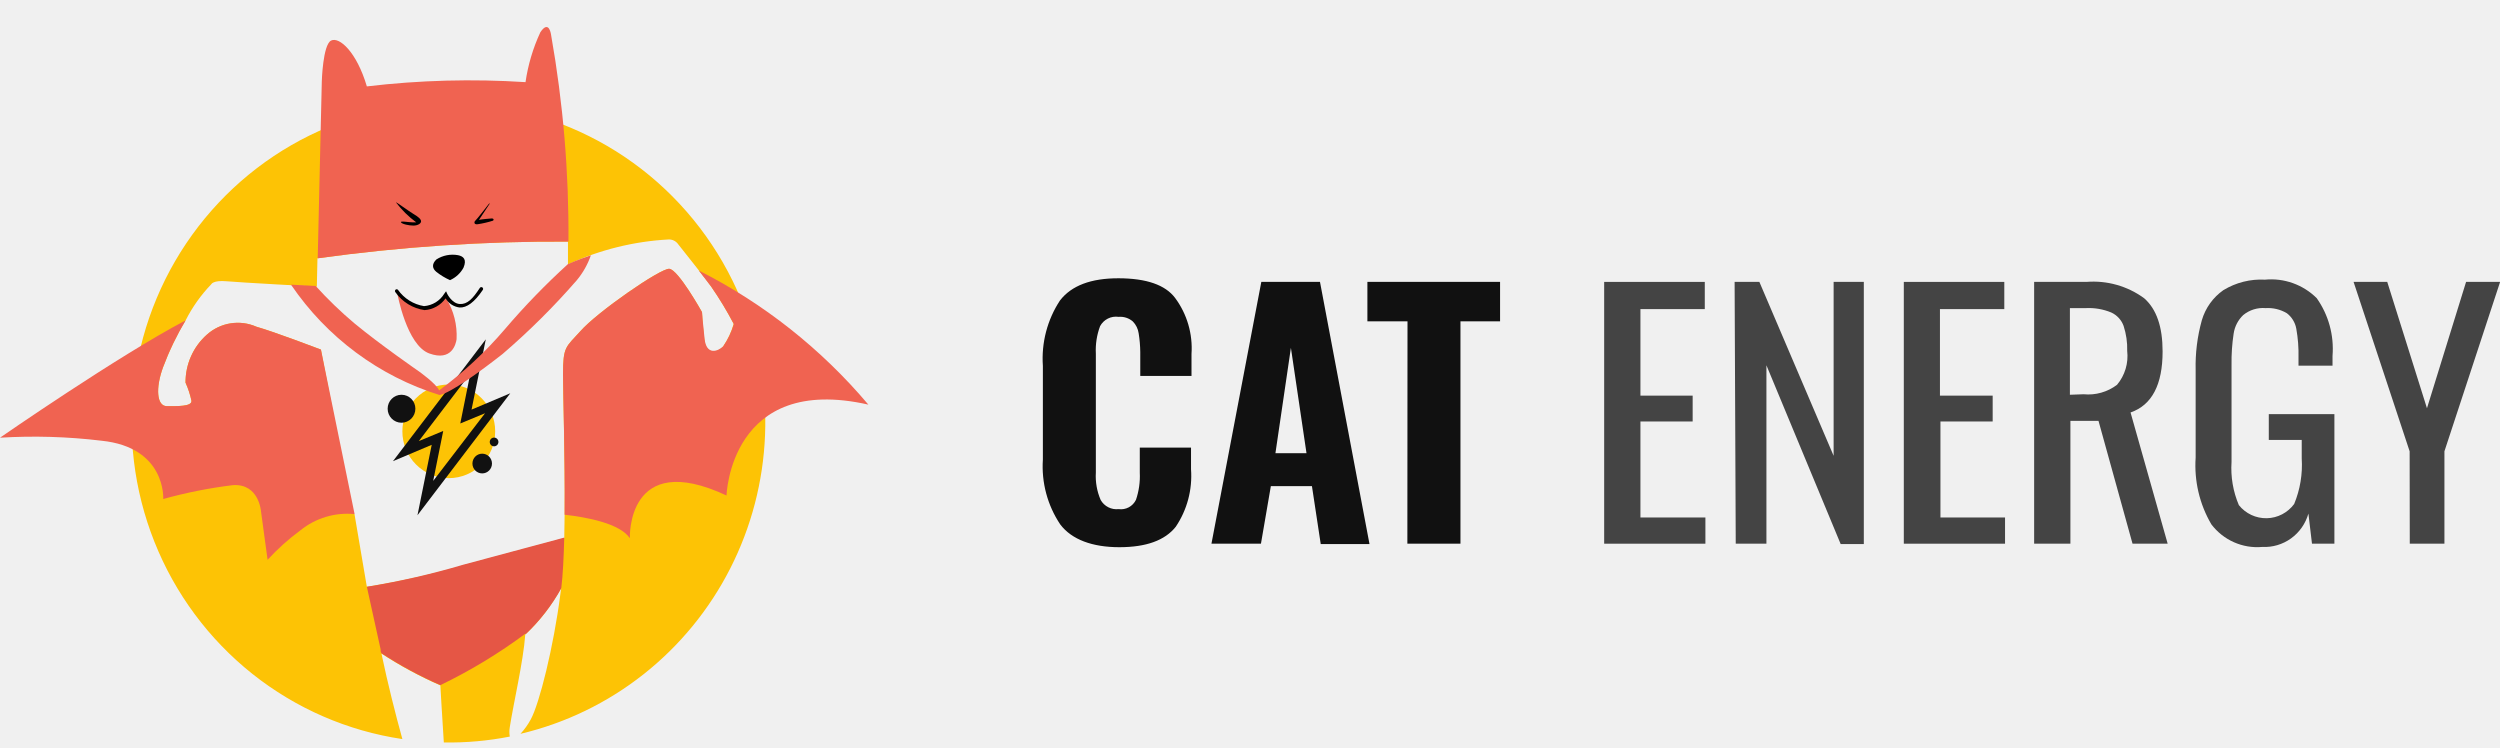
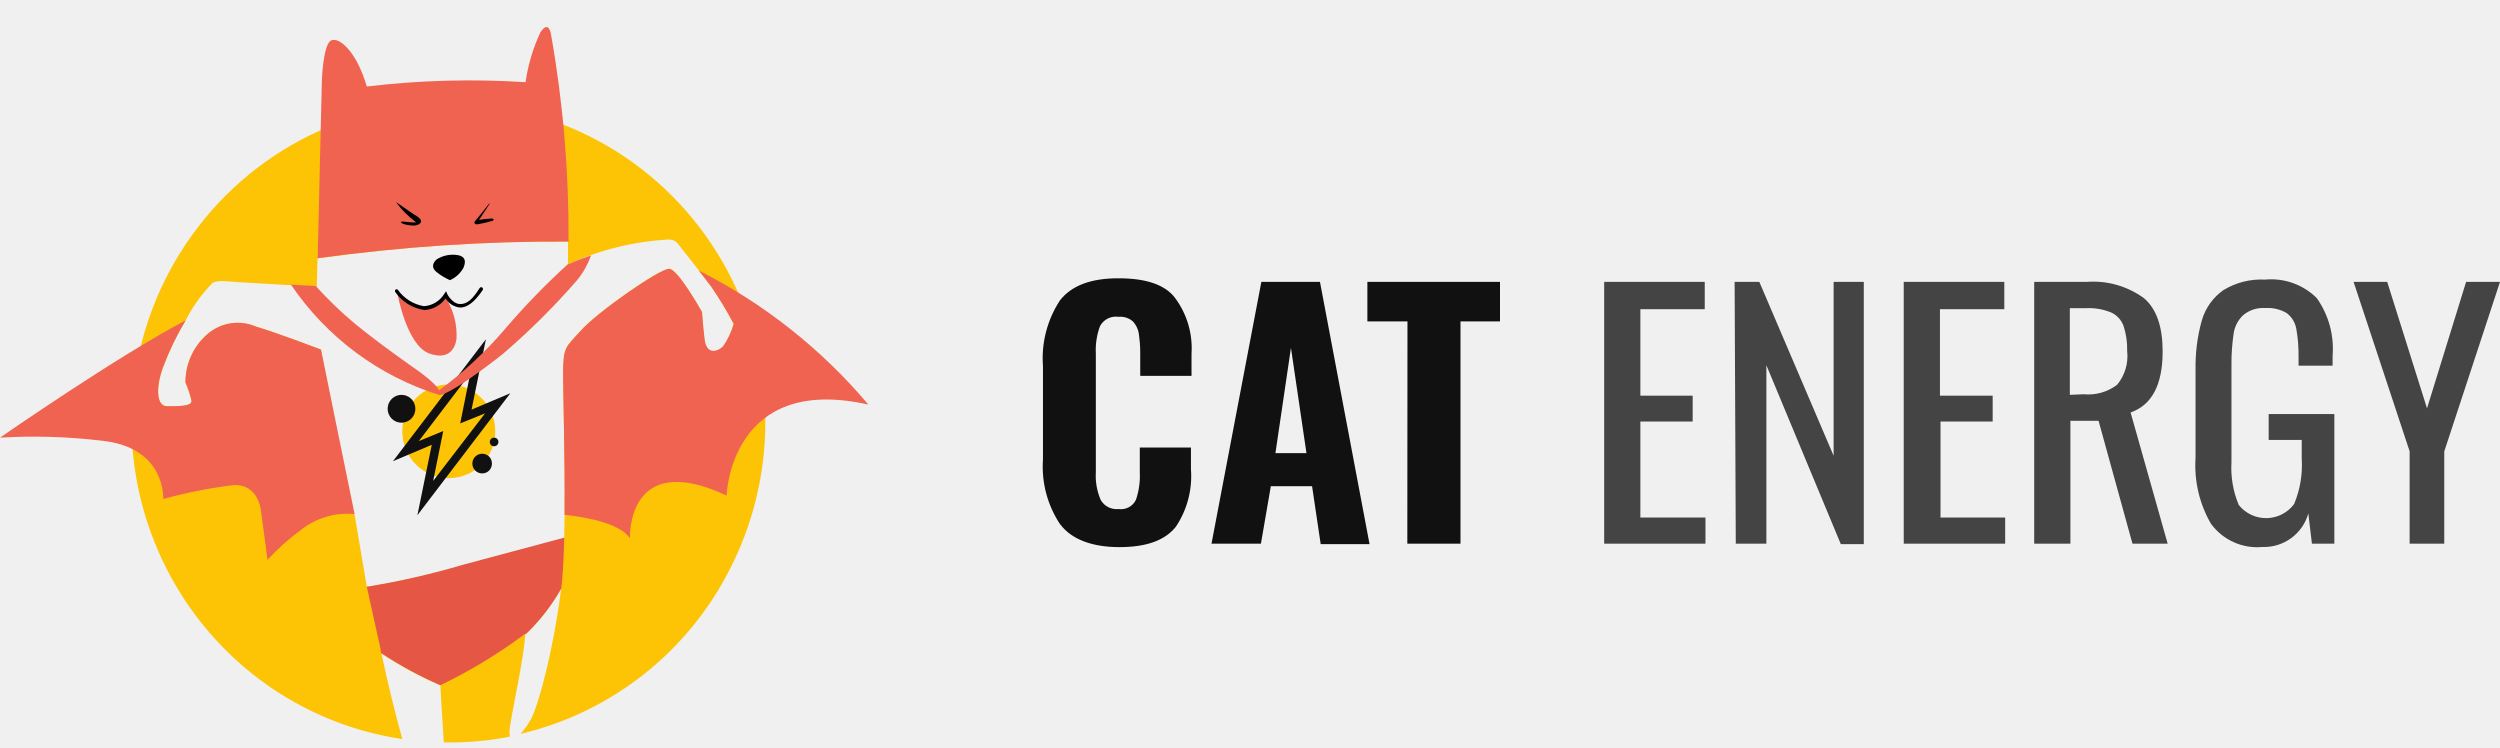
<svg xmlns="http://www.w3.org/2000/svg" width="174" height="52" viewBox="0 0 174 52" fill="none">
-   <g clip-path="url(#clip0_2403_706)">
-     <path d="M51.582 20.854C50.097 17.265 47.705 14.131 44.646 11.765C41.586 9.399 37.965 7.883 34.143 7.368C30.321 6.853 26.433 7.357 22.865 8.831C19.297 10.304 16.174 12.695 13.807 15.765C11.44 18.835 9.912 22.478 9.376 26.329C8.84 30.18 9.313 34.106 10.75 37.715C12.186 41.324 14.535 44.491 17.562 46.899C20.59 49.307 24.19 50.873 28.005 51.44C27.505 49.624 26.997 47.617 26.549 45.488C27.852 46.34 29.224 47.082 30.649 47.703C30.649 47.703 30.753 49.58 30.89 51.675C32.431 51.701 33.97 51.564 35.482 51.266C35.443 51.048 35.443 50.824 35.482 50.606C35.732 48.981 36.421 46.053 36.559 44.167C37.552 43.23 38.395 42.142 39.057 40.943L39.005 41.326C38.531 45.027 37.541 48.981 36.938 50.076C36.742 50.438 36.502 50.774 36.223 51.075C39.341 50.337 42.263 48.924 44.785 46.934C47.308 44.943 49.372 42.423 50.833 39.548C52.294 36.673 53.118 33.512 53.247 30.284C53.377 27.056 52.808 23.838 51.582 20.854ZM50.316 24.147C49.937 24.521 49.153 24.773 49.023 23.643C48.894 22.514 48.86 21.723 48.86 21.723C48.86 21.723 47.197 18.742 46.577 18.708C45.957 18.673 41.555 21.723 40.392 23.052C39.384 24.173 39.186 24.095 39.186 26.067C39.186 27.553 39.376 33.167 39.272 37.459L32.251 39.345C30.045 39.983 27.801 40.483 25.532 40.839L24.671 35.773H24.55L22.336 24.33C22.336 24.33 19.054 23.078 17.848 22.74C17.282 22.49 16.657 22.408 16.046 22.505C15.436 22.602 14.865 22.874 14.403 23.287C13.931 23.704 13.553 24.218 13.296 24.796C13.039 25.373 12.908 25.999 12.912 26.632C13.095 27.036 13.233 27.459 13.326 27.892C13.369 28.309 12.292 28.266 11.603 28.266C10.914 28.266 10.81 27.015 11.353 25.546C11.777 24.417 12.301 23.329 12.921 22.296C13.387 21.374 13.988 20.527 14.704 19.785C14.704 19.785 14.825 19.49 15.781 19.577C16.737 19.664 22.052 19.95 22.052 19.95L22.095 17.978C27.872 17.173 33.699 16.784 39.531 16.814C39.531 17.344 39.531 17.874 39.531 18.404C41.739 17.387 44.118 16.797 46.542 16.666C46.672 16.663 46.801 16.692 46.917 16.751C47.032 16.81 47.132 16.897 47.206 17.005C47.499 17.378 49.282 19.611 49.489 19.933C50.068 20.768 50.594 21.638 51.065 22.54C50.904 23.11 50.651 23.651 50.316 24.139V24.147Z" fill="#FDC305" />
-     <path d="M48.636 18.829C49.041 19.351 49.394 19.811 49.498 19.95C50.077 20.785 50.603 21.656 51.074 22.557C50.91 23.109 50.66 23.631 50.333 24.104C49.954 24.477 49.17 24.729 49.041 23.6C48.912 22.47 48.86 21.723 48.86 21.723C48.86 21.723 47.198 18.742 46.578 18.708C45.957 18.673 41.555 21.723 40.392 23.052C39.385 24.173 39.186 24.095 39.186 26.067C39.186 27.371 39.333 31.846 39.298 35.825C40.858 35.999 43.149 36.434 43.838 37.459C43.838 37.459 43.588 31.22 50.566 34.487C50.566 34.487 50.807 25.981 60.438 28.162C57.164 24.284 53.151 21.111 48.636 18.829Z" fill="#F06351" />
-     <path d="M39.565 16.814C39.6 11.999 39.197 7.191 38.359 2.45C38.359 2.45 38.23 1.321 37.61 2.242C37.098 3.343 36.75 4.514 36.576 5.717C32.894 5.479 29.198 5.578 25.533 6.013C24.826 3.623 23.62 2.537 23.043 2.824C22.466 3.111 22.397 5.674 22.397 5.674L22.113 17.978C27.896 17.172 33.728 16.783 39.565 16.814Z" fill="#F06351" />
-     <path d="M39.065 40.943C39.177 40.014 39.237 38.78 39.272 37.416L32.252 39.301C30.046 39.955 27.802 40.468 25.533 40.839L26.489 45.184C26.489 45.279 26.489 45.375 26.549 45.47C27.852 46.323 29.224 47.064 30.649 47.686C32.733 46.681 34.717 45.48 36.576 44.097V44.15C37.565 43.217 38.404 42.135 39.065 40.943Z" fill="#E55645" />
-     <path d="M27.566 14.094C27.523 14.007 28.427 14.685 28.78 14.893C29.133 15.102 29.306 15.258 29.306 15.406C29.306 15.554 29.082 15.701 28.772 15.701C28.462 15.701 27.979 15.597 27.91 15.475C27.841 15.354 28.427 15.475 28.72 15.475H28.97C28.439 15.084 27.967 14.619 27.566 14.094Z" fill="black" />
-     <path d="M34.026 14.189C34.026 14.189 33.165 15.302 33.087 15.354C33.01 15.406 32.941 15.649 33.251 15.606C33.607 15.552 33.959 15.471 34.302 15.362C34.397 15.31 34.362 15.189 34.199 15.206C34.035 15.223 33.613 15.249 33.337 15.302L34.069 14.198C34.069 14.198 34.095 14.094 34.026 14.189Z" fill="black" />
-     <path d="M31.322 19.498C31.721 19.321 32.051 19.016 32.26 18.63C32.502 18.056 32.26 17.839 31.881 17.761C31.36 17.665 30.822 17.77 30.374 18.056C30.038 18.378 30.081 18.69 30.374 18.925C30.665 19.155 30.983 19.348 31.322 19.498Z" fill="black" />
-     <path d="M31.011 20.593C30.912 20.79 30.778 20.967 30.615 21.115C30.37 21.314 30.068 21.429 29.754 21.445C29.279 21.492 28.805 21.355 28.427 21.062C28.253 20.96 28.099 20.828 27.971 20.672C27.884 20.577 27.779 20.503 27.66 20.454C27.66 20.454 28.306 24.026 29.874 24.599C31.442 25.172 31.735 23.939 31.778 23.608C31.83 22.62 31.584 21.638 31.072 20.793C31.072 20.532 31.054 20.706 31.011 20.593Z" fill="#F06351" />
-     <path d="M29.547 21.584C29.144 21.525 28.757 21.385 28.409 21.172C28.061 20.958 27.759 20.676 27.523 20.341C27.502 20.317 27.49 20.287 27.49 20.254C27.49 20.222 27.502 20.192 27.523 20.168C27.534 20.156 27.547 20.147 27.562 20.14C27.577 20.134 27.593 20.131 27.609 20.131C27.625 20.131 27.641 20.134 27.655 20.14C27.67 20.147 27.684 20.156 27.695 20.168C27.908 20.469 28.178 20.725 28.491 20.921C28.802 21.116 29.15 21.247 29.512 21.306C29.799 21.284 30.077 21.194 30.323 21.043C30.568 20.892 30.775 20.684 30.925 20.437L31.046 20.272L31.132 20.463C31.132 20.463 31.459 21.123 31.993 21.158C32.527 21.193 32.906 20.793 33.397 20.037C33.416 20.01 33.444 19.99 33.476 19.984C33.509 19.977 33.542 19.984 33.57 20.003C33.597 20.021 33.616 20.05 33.623 20.082C33.629 20.115 33.622 20.149 33.604 20.176C33.03 21.028 32.487 21.436 31.976 21.401C31.779 21.375 31.589 21.304 31.422 21.195C31.255 21.085 31.115 20.939 31.011 20.767C30.843 21.005 30.624 21.201 30.37 21.342C30.117 21.484 29.836 21.566 29.547 21.584Z" fill="black" />
-     <path d="M31.235 33.279C33.019 33.279 34.465 31.821 34.465 30.021C34.465 28.221 33.019 26.763 31.235 26.763C29.451 26.763 28.005 28.221 28.005 30.021C28.005 31.821 29.451 33.279 31.235 33.279Z" fill="#FDC305" />
-     <path d="M35.516 27.371L32.82 28.509L33.811 23.617L27.35 32.098L30.047 30.959L29.056 35.86L35.516 27.371ZM29.151 30.699L32.734 25.998L32.036 29.474L33.759 28.761L30.15 33.471L30.848 29.995L29.151 30.699Z" fill="#111111" />
-     <path d="M27.945 29.422C28.478 29.422 28.91 28.986 28.91 28.448C28.91 27.911 28.478 27.475 27.945 27.475C27.412 27.475 26.98 27.911 26.98 28.448C26.98 28.986 27.412 29.422 27.945 29.422Z" fill="#111111" />
-     <path d="M33.561 32.949C33.937 32.949 34.242 32.642 34.242 32.263C34.242 31.884 33.937 31.576 33.561 31.576C33.185 31.576 32.881 31.884 32.881 32.263C32.881 32.642 33.185 32.949 33.561 32.949Z" fill="#111111" />
-     <path d="M34.388 31.064C34.555 31.064 34.69 30.928 34.69 30.76C34.69 30.592 34.555 30.456 34.388 30.456C34.222 30.456 34.087 30.592 34.087 30.76C34.087 30.928 34.222 31.064 34.388 31.064Z" fill="#111111" />
-     <path d="M39.522 18.386C37.967 19.8 36.503 21.312 35.138 22.913C33.778 24.503 32.243 25.931 30.564 27.171C30.374 26.71 29.159 25.85 29.159 25.85C29.159 25.85 26.454 23.982 24.68 22.514C23.721 21.708 22.817 20.837 21.975 19.907L20.252 19.811C22.739 23.476 26.383 26.183 30.589 27.492C31.33 27.371 33.415 25.868 34.974 24.642C36.819 23.06 38.546 21.344 40.143 19.507C40.572 18.993 40.904 18.404 41.125 17.769C40.143 18.099 39.522 18.386 39.522 18.386Z" fill="#F06351" />
-     <path d="M22.337 24.33C22.337 24.33 19.055 23.078 17.849 22.74C17.282 22.49 16.657 22.408 16.047 22.505C15.436 22.602 14.866 22.874 14.403 23.287C13.931 23.704 13.554 24.218 13.296 24.796C13.039 25.373 12.908 25.999 12.913 26.632C13.095 27.036 13.233 27.459 13.326 27.892C13.369 28.309 12.293 28.266 11.603 28.266C10.914 28.266 10.811 27.015 11.354 25.546C11.777 24.417 12.302 23.329 12.921 22.296C8.227 24.764 0 30.464 0 30.464C2.353 30.321 4.714 30.391 7.055 30.673C11.578 31.133 11.362 34.731 11.362 34.731C12.953 34.288 14.574 33.966 16.212 33.766C18.038 33.645 18.168 35.608 18.168 35.608L18.624 38.962C19.317 38.206 20.082 37.519 20.907 36.912C21.97 36.053 23.324 35.648 24.68 35.782L22.337 24.33Z" fill="#F06351" />
-     <path d="M73.79 36.495C72.903 35.168 72.478 33.581 72.584 31.985V25.468C72.472 23.86 72.89 22.259 73.773 20.915C74.571 19.878 75.935 19.362 77.864 19.368C79.794 19.374 81.1 19.829 81.784 20.732C82.617 21.852 83.023 23.237 82.929 24.634V26.163H79.363V24.503C79.358 24.067 79.321 23.631 79.251 23.2C79.208 22.888 79.066 22.599 78.846 22.375C78.711 22.257 78.553 22.168 78.383 22.113C78.213 22.058 78.034 22.038 77.856 22.053C77.6 22.015 77.339 22.056 77.108 22.173C76.876 22.29 76.686 22.475 76.564 22.705C76.337 23.315 76.237 23.966 76.271 24.616V32.889C76.231 33.544 76.347 34.199 76.607 34.8C76.731 35.017 76.915 35.193 77.137 35.305C77.359 35.418 77.609 35.463 77.856 35.434C78.098 35.469 78.345 35.425 78.562 35.31C78.778 35.195 78.953 35.013 79.062 34.791C79.27 34.18 79.361 33.534 79.329 32.889V31.151H82.895V32.654C83 34.072 82.626 35.483 81.835 36.66C81.077 37.615 79.768 38.085 77.907 38.085C76.047 38.085 74.591 37.563 73.79 36.495Z" fill="#111111" />
-     <path d="M87.788 19.62H91.871L95.317 37.867H91.923L91.311 33.836H88.451L87.762 37.841H84.317L87.788 19.62ZM90.932 31.542L89.847 24.208L88.77 31.542H90.932Z" fill="#111111" />
-     <path d="M97.962 22.366H95.171V19.62H104.405V22.366H101.648V37.841H97.953L97.962 22.366Z" fill="#111111" />
-     <path d="M111.65 19.62H118.653V21.514H114.174V27.536H117.809V29.335H114.174V36.017H118.696V37.841H111.65V19.62Z" fill="#444444" />
-     <path d="M120.729 19.62H122.452L127.62 31.724V19.62H129.722V37.867H128.111L122.943 25.424V37.841H120.807L120.729 19.62Z" fill="#444444" />
-     <path d="M132.505 19.62H139.499V21.514H135.02V27.536H138.69V29.335H135.055V36.017H139.551V37.841H132.505V19.62Z" fill="#444444" />
-     <path d="M141.576 19.62H145.211C146.643 19.504 148.07 19.907 149.234 20.758C150.095 21.514 150.517 22.748 150.517 24.46C150.517 26.777 149.773 28.194 148.286 28.709L150.87 37.841H148.424L146.055 29.291H144.1V37.841H141.576V19.62ZM145.021 27.44C145.851 27.521 146.681 27.286 147.347 26.78C147.618 26.457 147.82 26.081 147.942 25.676C148.063 25.271 148.101 24.846 148.053 24.425C148.071 23.836 147.986 23.248 147.804 22.687C147.73 22.481 147.615 22.291 147.467 22.13C147.319 21.969 147.141 21.839 146.942 21.749C146.383 21.518 145.78 21.414 145.176 21.445H144.065V27.475L145.021 27.44Z" fill="#444444" />
-     <path d="M153.911 36.495C153.088 35.093 152.707 33.471 152.817 31.846V25.763C152.788 24.59 152.933 23.418 153.248 22.288C153.497 21.438 154.026 20.699 154.747 20.194C155.618 19.664 156.626 19.41 157.641 19.464C158.298 19.401 158.961 19.483 159.582 19.705C160.204 19.927 160.771 20.284 161.242 20.75C162.068 21.918 162.459 23.343 162.344 24.773V25.451H159.976V24.886C159.992 24.21 159.94 23.535 159.821 22.87C159.742 22.444 159.509 22.063 159.166 21.801C158.719 21.535 158.202 21.411 157.684 21.445C157.122 21.396 156.562 21.571 156.125 21.931C155.768 22.273 155.534 22.726 155.462 23.218C155.353 23.933 155.304 24.657 155.315 25.381V32.15C155.247 33.178 155.421 34.209 155.824 35.156C156.057 35.448 156.354 35.681 156.691 35.84C157.028 35.998 157.396 36.076 157.768 36.068C158.139 36.061 158.504 35.968 158.835 35.796C159.165 35.624 159.452 35.379 159.674 35.078C160.089 34.076 160.269 32.99 160.2 31.907V30.621H157.908V28.822H162.474V37.841H160.914L160.665 35.747C160.467 36.443 160.042 37.051 159.459 37.472C158.876 37.893 158.168 38.103 157.452 38.067C156.778 38.127 156.1 38.014 155.481 37.739C154.862 37.465 154.322 37.036 153.911 36.495Z" fill="#444444" />
-     <path d="M167.711 31.411L163.809 19.62H166.152L168.917 28.414L171.639 19.62H174.008L170.132 31.411V37.841H167.72L167.711 31.411Z" fill="#444444" />
+   <g clip-path="url(#a)">
+     <path d="M51.58 20.85a22.23 22.23 0 0 0-6.93-9.09 21.96 21.96 0 0 0-21.79-2.93 22.08 22.08 0 0 0-9.05 6.94 22.35 22.35 0 0 0-3.06 21.95 22.24 22.24 0 0 0 6.81 9.18A21.97 21.97 0 0 0 28 51.44c-.5-1.82-1-3.82-1.45-5.95 1.3.85 2.67 1.6 4.1 2.21 0 0 .1 1.88.24 3.97 1.54.03 3.08-.1 4.6-.4a1.87 1.87 0 0 1 0-.66c.24-1.63.93-4.56 1.07-6.44 1-.94 1.83-2.03 2.5-3.23l-.05.39c-.48 3.7-1.47 7.65-2.07 8.75-.2.36-.44.7-.72 1a22 22 0 0 0 14.61-11.53 22.43 22.43 0 0 0 .75-18.7Zm-1.26 3.3c-.38.37-1.17.62-1.3-.5-.13-1.14-.16-1.93-.16-1.93s-1.66-2.98-2.28-3.01c-.62-.04-5.03 3.01-6.19 4.34-1 1.12-1.2 1.05-1.2 3.02 0 1.48.19 7.1.08 11.39l-7.02 1.88c-2.2.64-4.45 1.14-6.72 1.5l-.86-5.07h-.12l-2.21-11.44s-3.29-1.25-4.5-1.59a3.21 3.21 0 0 0-3.44.55 4.4 4.4 0 0 0-1.49 3.34c.18.4.32.83.42 1.26.04.42-1.04.38-1.73.38s-.79-1.26-.25-2.72c.43-1.13.95-2.22 1.57-3.25.47-.93 1.07-1.77 1.78-2.51 0 0 .12-.3 1.08-.21.96.08 6.27.37 6.27.37l.05-1.97c5.77-.8 11.6-1.2 17.43-1.17v1.6c2.2-1.02 4.59-1.61 7.01-1.74a.78.78 0 0 1 .67.33c.29.38 2.07 2.61 2.28 2.93.58.84 1.1 1.7 1.57 2.61a5.44 5.44 0 0 1-.74 1.6Z" fill="#FDC305" />
+     <path d="m48.64 18.83.86 1.12c.58.84 1.1 1.7 1.57 2.6a5.44 5.44 0 0 1-.74 1.55c-.38.38-1.16.63-1.29-.5-.13-1.13-.18-1.88-.18-1.88s-1.66-2.98-2.28-3.01c-.62-.04-5.02 3.01-6.19 4.34-1 1.12-1.2 1.05-1.2 3.02 0 1.3.14 5.78.1 9.76 1.57.17 3.86.6 4.55 1.63 0 0-.25-6.24 6.73-2.97 0 0 .24-8.5 9.87-6.33a37.71 37.71 0 0 0-11.8-9.33ZM39.57 16.81C39.6 12 39.2 7.2 38.36 2.45c0 0-.13-1.13-.75-.2-.51 1.1-.86 2.26-1.03 3.47a60.54 60.54 0 0 0-11.05.3c-.7-2.4-1.91-3.48-2.49-3.2-.57.3-.64 2.85-.64 2.85l-.29 12.3c5.79-.8 11.62-1.19 17.46-1.16Z" fill="#F06351" />
+     <path d="M39.07 40.94c.1-.93.17-2.16.2-3.52l-7.02 1.88c-2.2.65-4.45 1.17-6.72 1.54l.96 4.34c0 .1 0 .2.06.29 1.3.85 2.67 1.6 4.1 2.22 2.08-1 4.07-2.21 5.93-3.6v.06c.98-.93 1.82-2.01 2.49-3.2Z" fill="#E55645" />
+     <path d="M27.57 14.1c-.05-.1.86.58 1.21.8.35.2.53.36.53.5 0 .15-.23.3-.54.3-.3 0-.8-.1-.86-.22-.07-.13.52 0 .81 0h.25c-.53-.4-1-.86-1.4-1.39ZM34.03 14.19s-.87 1.11-.94 1.16c-.08.06-.15.3.16.26.36-.06.7-.14 1.05-.25.1-.05.06-.17-.1-.15-.17.01-.59.04-.86.1l.73-1.11s.03-.1-.04-.01ZM31.32 19.5c.4-.18.73-.48.94-.87.24-.57 0-.8-.38-.87a2.1 2.1 0 0 0-1.5.3c-.34.32-.3.63 0 .87.28.23.6.42.94.57Z" fill="#000" />
+     <path d="M31.01 20.6a1.48 1.48 0 0 1-1.26.85c-.47.04-.94-.1-1.32-.39-.18-.1-.33-.23-.46-.39a.86.86 0 0 0-.3-.22c-.01 0 .64 3.58 2.2 4.15 1.57.57 1.86-.66 1.9-1 .06-.98-.19-1.96-.7-2.8 0-.27-.02-.1-.06-.2Z" fill="#F06351" />
+     <path d="M29.55 21.58a3 3 0 0 1-2.03-1.24.13.13 0 0 1 0-.17.12.12 0 0 1 .09-.04.12.12 0 0 1 .08.04 2.78 2.78 0 0 0 1.82 1.14 1.8 1.8 0 0 0 1.42-.87l.12-.17.08.2s.33.65.86.69c.54.03.92-.37 1.4-1.12a.12.12 0 0 1 .17-.03.13.13 0 0 1 .04.17c-.57.85-1.11 1.26-1.62 1.22a1.33 1.33 0 0 1-.97-.63 1.95 1.95 0 0 1-1.46.81Z" fill="#000" />
+     <path d="M31.24 33.28a3.24 3.24 0 0 0 3.23-3.26c0-1.8-1.45-3.26-3.23-3.26A3.24 3.24 0 0 0 28 30.02c0 1.8 1.44 3.26 3.23 3.26Z" fill="#FDC305" />
+     <path d="m35.52 27.37-2.7 1.14 1-4.9-6.47 8.49 2.7-1.14-1 4.9 6.47-8.49Zm-6.37 3.33 3.58-4.7-.7 3.47 1.73-.7-3.61 4.7.7-3.47-1.7.7ZM27.94 29.42c.54 0 .97-.43.97-.97a.97.97 0 0 0-.97-.97.97.97 0 0 0-.96.97c0 .54.43.97.96.97ZM33.56 32.95c.38 0 .68-.3.68-.69 0-.38-.3-.68-.68-.68a.68.68 0 0 0 0 1.37ZM34.39 31.06a.3.3 0 0 0 .3-.3.3.3 0 0 0-.3-.3.3.3 0 0 0-.3.3c0 .17.13.3.3.3Z" fill="#111" />
+     <path d="M39.52 18.39a49.73 49.73 0 0 0-4.38 4.52 27.56 27.56 0 0 1-4.58 4.26c-.19-.46-1.4-1.32-1.4-1.32s-2.7-1.87-4.48-3.34c-.96-.8-1.86-1.67-2.7-2.6l-1.73-.1A19.5 19.5 0 0 0 30.6 27.5c.74-.12 2.82-1.62 4.38-2.85a49.89 49.89 0 0 0 5.17-5.13c.43-.52.76-1.1.98-1.74-.98.33-1.6.62-1.6.62ZM22.34 24.33s-3.29-1.25-4.5-1.59a3.21 3.21 0 0 0-3.44.55 4.4 4.4 0 0 0-1.49 3.34c.18.4.32.83.42 1.26.04.42-1.04.38-1.73.38s-.79-1.26-.25-2.72a19.9 19.9 0 0 1 1.57-3.25C8.22 24.76 0 30.46 0 30.46c2.35-.14 4.71-.07 7.06.21 4.52.46 4.3 4.06 4.3 4.06 1.6-.44 3.21-.76 4.85-.96 1.83-.13 1.96 1.84 1.96 1.84l.45 3.35a15.8 15.8 0 0 1 2.29-2.05 5.19 5.19 0 0 1 3.77-1.13l-2.34-11.45Z" fill="#F06351" />
+     <path d="M73.79 36.5a7.25 7.25 0 0 1-1.2-4.52v-6.51c-.12-1.61.3-3.21 1.18-4.56.8-1.03 2.16-1.55 4.1-1.54 1.92 0 3.23.46 3.91 1.36a5.88 5.88 0 0 1 1.15 3.9v1.53h-3.57V24.5c0-.43-.04-.87-.1-1.3-.05-.31-.2-.6-.41-.83a1.34 1.34 0 0 0-1-.32 1.25 1.25 0 0 0-1.29.65 4.8 4.8 0 0 0-.29 1.92v8.27c-.04.65.08 1.3.34 1.91a1.28 1.28 0 0 0 1.25.63 1.15 1.15 0 0 0 1.2-.64c.21-.61.3-1.26.27-1.9v-1.74h3.56v1.5a6.34 6.34 0 0 1-1.05 4.01c-.76.96-2.07 1.42-3.93 1.42-1.86 0-3.32-.52-4.12-1.59ZM87.79 19.62h4.08l3.45 18.25h-3.4l-.6-4.03h-2.87l-.69 4h-3.44l3.47-18.22Zm3.14 11.92-1.08-7.33-1.08 7.33h2.16ZM97.96 22.37h-2.79v-2.75h9.23v2.75h-2.75v15.47h-3.7l.01-15.47Z" fill="#111" />
+     <path d="M111.65 19.62h7v1.9h-4.48v6.02h3.64v1.8h-3.64v6.68h4.53v1.82h-7.05V19.62ZM120.73 19.62h1.72l5.17 12.1v-12.1h2.1v18.25h-1.6l-5.18-12.45v12.42h-2.13l-.08-18.22ZM132.5 19.62h7v1.9h-4.48v6.02h3.67v1.8h-3.63v6.68h4.5v1.82h-7.06V19.62ZM141.58 19.62h3.63a6 6 0 0 1 4.02 1.14c.87.75 1.29 1.99 1.29 3.7 0 2.32-.75 3.73-2.23 4.25l2.58 9.13h-2.45l-2.36-8.55h-1.96v8.55h-2.52V19.62Zm3.44 7.82c.83.08 1.66-.15 2.33-.66a3.12 3.12 0 0 0 .7-2.35 5.12 5.12 0 0 0-.25-1.74 1.64 1.64 0 0 0-.86-.94 4.07 4.07 0 0 0-1.76-.3h-1.12v6.03l.96-.04ZM153.91 36.5a8.1 8.1 0 0 1-1.1-4.65v-6.09c-.02-1.17.12-2.34.44-3.47a3.9 3.9 0 0 1 1.5-2.1 5.06 5.06 0 0 1 2.9-.73 4.5 4.5 0 0 1 3.6 1.29 6.12 6.12 0 0 1 1.1 4.02v.68h-2.37v-.56c.01-.68-.04-1.36-.16-2.02-.08-.43-.31-.8-.65-1.07a2.57 2.57 0 0 0-1.49-.36 2.16 2.16 0 0 0-1.56.5c-.35.33-.59.79-.66 1.28-.1.71-.16 1.44-.15 2.16v6.77c-.06 1.03.11 2.06.51 3a2.43 2.43 0 0 0 3.85-.07c.42-1 .6-2.09.53-3.17v-1.29h-2.3v-1.8h4.57v9.02h-1.56l-.25-2.1a3.21 3.21 0 0 1-3.2 2.33 3.98 3.98 0 0 1-3.55-1.58ZM167.71 31.41l-3.9-11.79h2.34l2.77 8.8 2.72-8.8H174l-3.88 11.8v6.42h-2.41v-6.43Z" fill="#444" />
  </g>
  <defs>
-     <clipPath id="clip0_2403_706">
-       <rect width="174" height="51.683" fill="white" />
+     <clipPath id="a">
+       <path fill="#fff" d="M0 0h174v51.68H0z" />
    </clipPath>
  </defs>
</svg>
